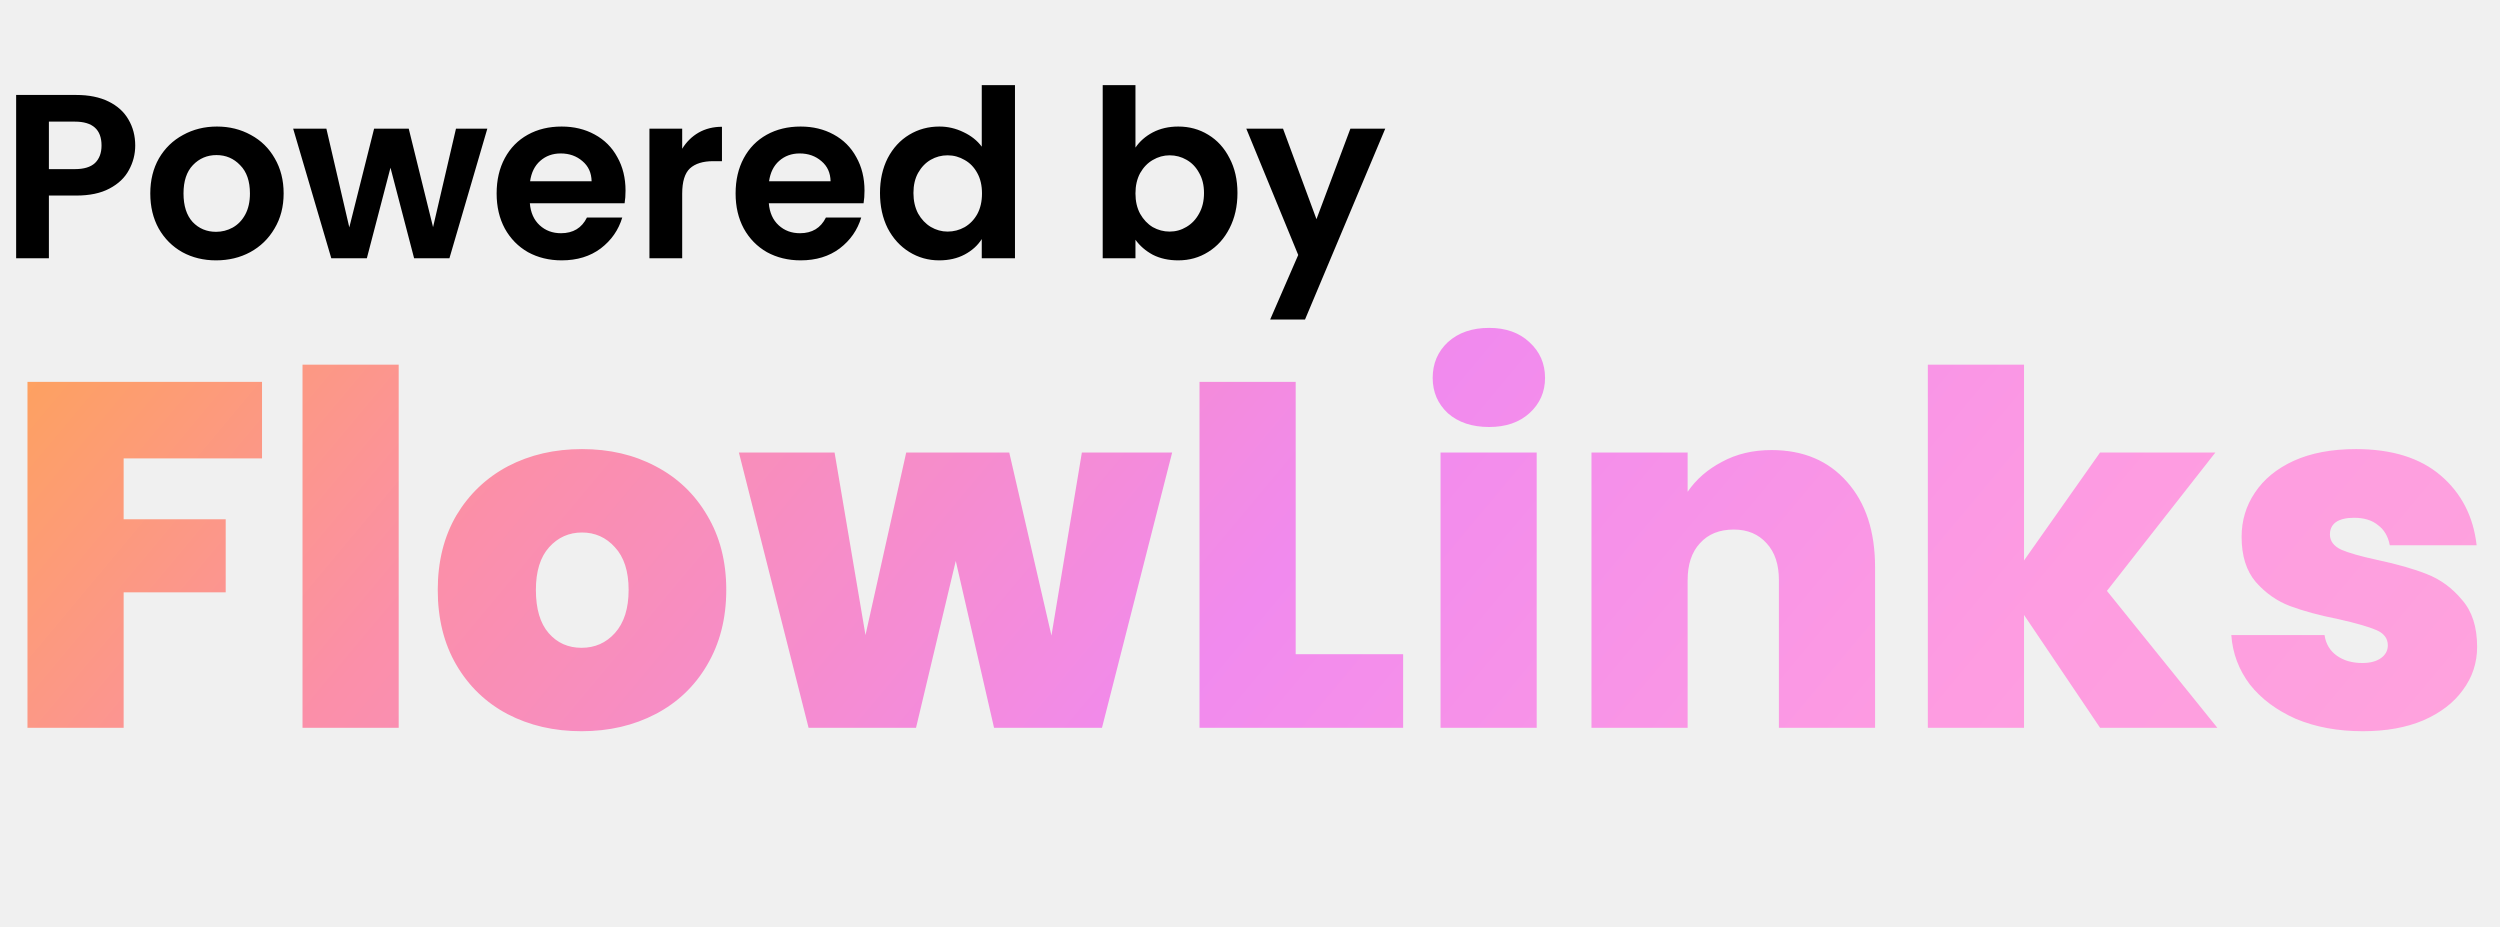
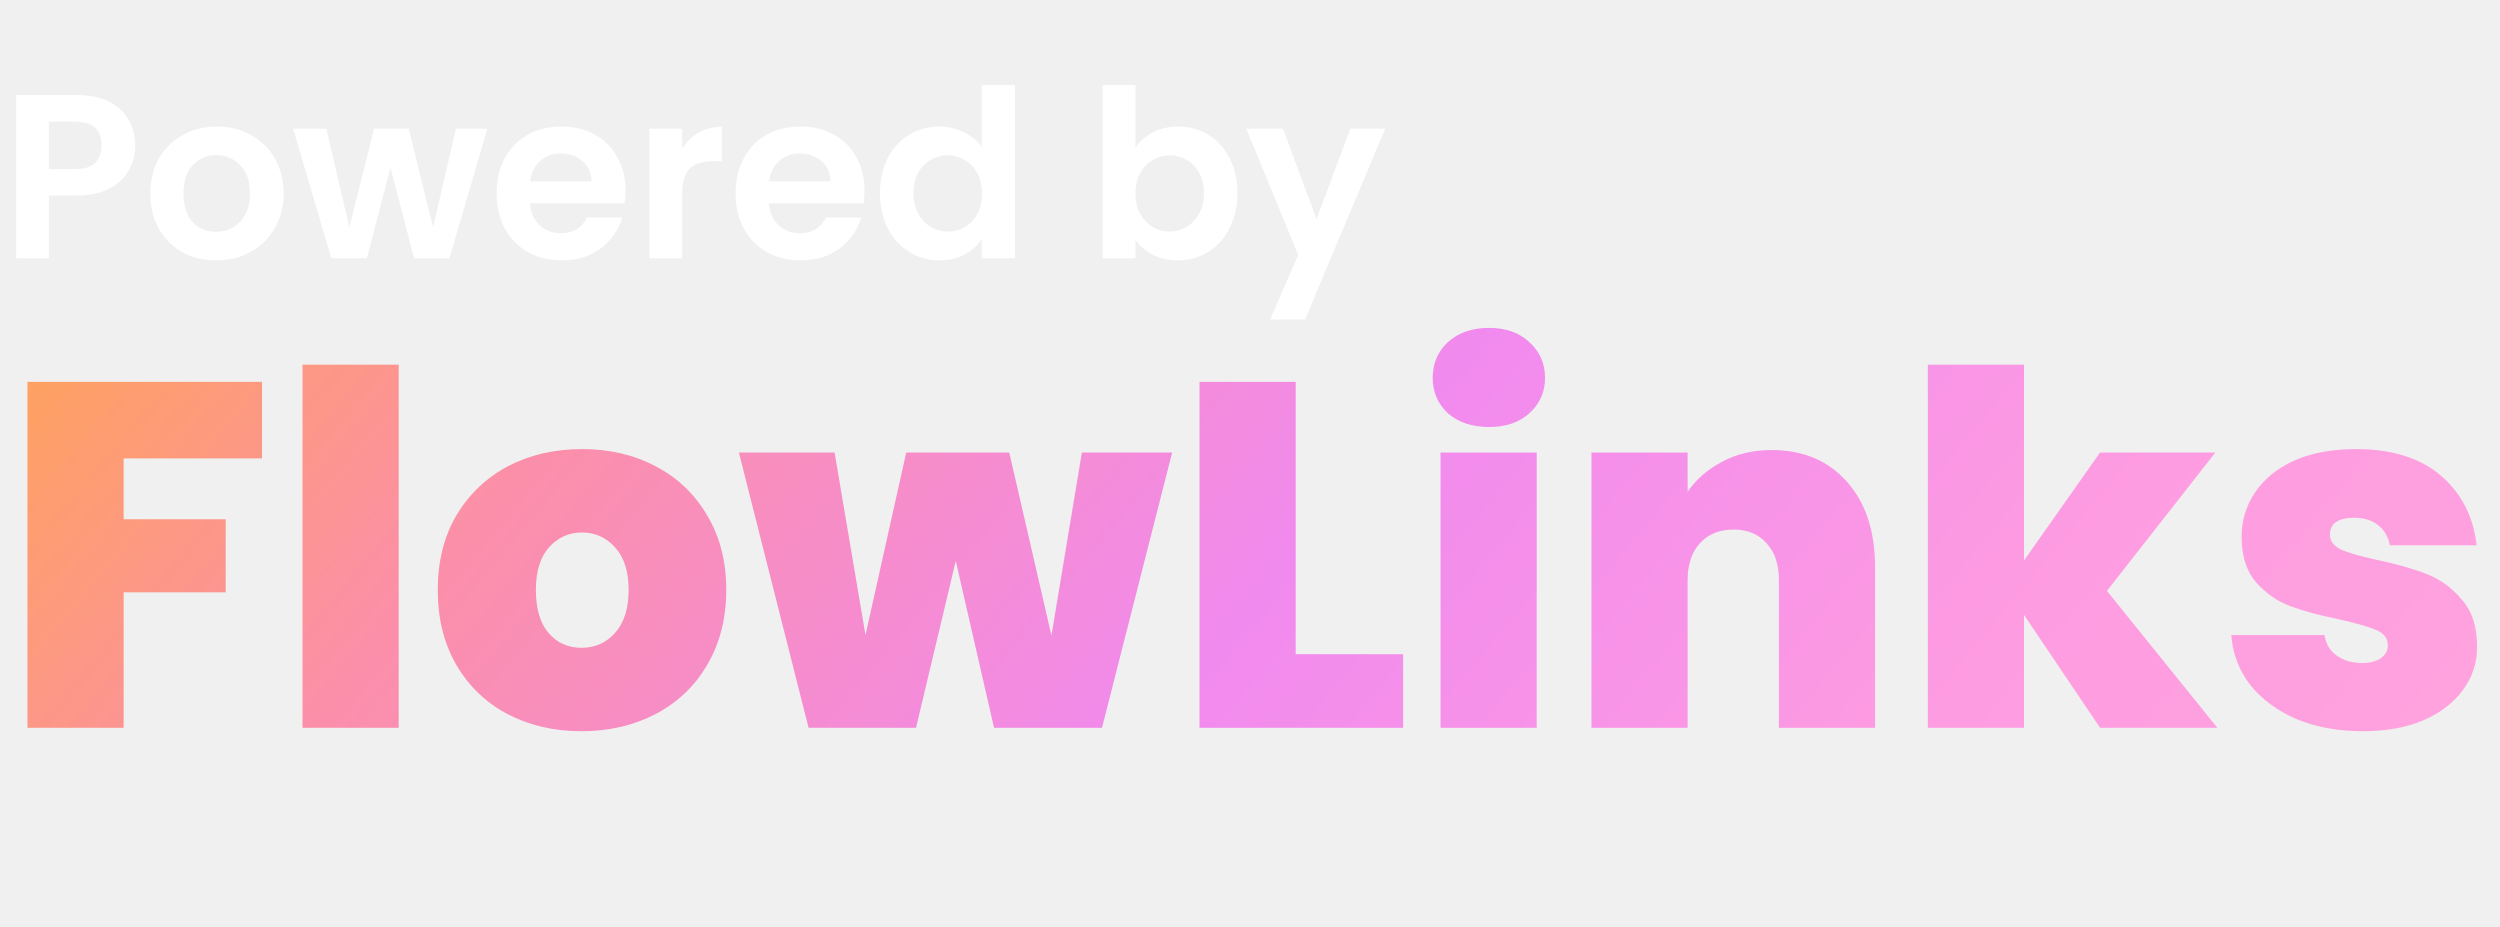
<svg xmlns="http://www.w3.org/2000/svg" width="804" height="298" viewBox="0 0 804 298" fill="none">
  <path d="M84.264 122.807V147.424H39.765V166.991H72.587V190.503H39.765V234.055H8.837V122.807H84.264ZM128.218 117.284V234.055H97.29V117.284H128.218ZM187.016 235.159C178.179 235.159 170.237 233.318 163.189 229.636C156.246 225.954 150.775 220.694 146.778 213.857C142.78 207.019 140.781 198.971 140.781 189.714C140.781 180.561 142.78 172.566 146.778 165.728C150.88 158.89 156.403 153.63 163.346 149.949C170.395 146.267 178.337 144.426 187.174 144.426C196.011 144.426 203.9 146.267 210.844 149.949C217.892 153.63 223.415 158.89 227.412 165.728C231.515 172.566 233.566 180.561 233.566 189.714C233.566 198.866 231.515 206.913 227.412 213.857C223.415 220.694 217.892 225.954 210.844 229.636C203.795 233.318 195.853 235.159 187.016 235.159ZM187.016 208.334C191.329 208.334 194.906 206.756 197.746 203.6C200.692 200.339 202.165 195.71 202.165 189.714C202.165 183.717 200.692 179.141 197.746 175.985C194.906 172.829 191.382 171.251 187.174 171.251C182.966 171.251 179.442 172.829 176.601 175.985C173.761 179.141 172.341 183.717 172.341 189.714C172.341 195.815 173.708 200.444 176.444 203.6C179.179 206.756 182.703 208.334 187.016 208.334ZM376.964 145.53L354.399 234.055H319.683L307.375 180.403L294.593 234.055H260.036L237.628 145.53H268.399L278.34 204.231L291.437 145.53H324.575L338.146 204.389L347.929 145.53H376.964ZM416.692 210.385H451.249V234.055H385.763V122.807H416.692V210.385ZM478.897 137.325C473.427 137.325 469.009 135.852 465.642 132.906C462.381 129.856 460.751 126.068 460.751 121.545C460.751 116.916 462.381 113.076 465.642 110.026C469.009 106.975 473.427 105.45 478.897 105.45C484.262 105.45 488.576 106.975 491.837 110.026C495.203 113.076 496.886 116.916 496.886 121.545C496.886 126.068 495.203 129.856 491.837 132.906C488.576 135.852 484.262 137.325 478.897 137.325ZM494.204 145.53V234.055H463.275V145.53H494.204ZM569.728 144.741C579.933 144.741 588.033 148.16 594.029 154.998C600.026 161.731 603.024 170.883 603.024 182.455V234.055H572.095V186.558C572.095 181.508 570.78 177.563 568.15 174.723C565.52 171.777 561.996 170.304 557.578 170.304C552.949 170.304 549.32 171.777 546.69 174.723C544.06 177.563 542.745 181.508 542.745 186.558V234.055H511.817V145.53H542.745V158.154C545.48 154.156 549.162 150.948 553.791 148.528C558.42 146.004 563.732 144.741 569.728 144.741ZM675.381 234.055L650.923 197.761V234.055H619.994V117.284H650.923V180.246L675.381 145.53H712.464L677.59 190.029L713.095 234.055H675.381ZM759.876 235.159C751.881 235.159 744.727 233.844 738.415 231.214C732.209 228.479 727.264 224.797 723.582 220.168C720.006 215.435 718.007 210.122 717.586 204.231H747.568C747.988 207.071 749.303 209.28 751.512 210.858C753.722 212.436 756.457 213.225 759.718 213.225C762.243 213.225 764.241 212.699 765.714 211.647C767.187 210.595 767.923 209.228 767.923 207.545C767.923 205.336 766.714 203.705 764.294 202.653C761.875 201.601 757.877 200.444 752.301 199.181C745.99 197.919 740.73 196.499 736.522 194.921C732.314 193.343 728.632 190.766 725.476 187.189C722.425 183.612 720.9 178.773 720.9 172.671C720.9 167.411 722.32 162.678 725.16 158.47C728.001 154.156 732.156 150.738 737.626 148.213C743.202 145.688 749.882 144.426 757.667 144.426C769.238 144.426 778.338 147.266 784.966 152.947C791.593 158.627 795.433 166.097 796.485 175.354H768.555C768.029 172.514 766.766 170.357 764.767 168.884C762.874 167.306 760.297 166.517 757.035 166.517C754.511 166.517 752.564 166.991 751.197 167.937C749.934 168.884 749.303 170.199 749.303 171.882C749.303 173.986 750.513 175.617 752.933 176.774C755.352 177.826 759.245 178.931 764.61 180.088C771.027 181.455 776.339 182.981 780.547 184.664C784.86 186.347 788.595 189.082 791.751 192.87C795.012 196.551 796.643 201.601 796.643 208.018C796.643 213.173 795.117 217.802 792.066 221.904C789.121 226.007 784.86 229.268 779.285 231.688C773.815 234.002 767.345 235.159 759.876 235.159Z" fill="url(#paint0_linear_1758_124)" />
-   <path d="M43.487 46.791C43.487 49.599 42.81 52.233 41.456 54.69C40.151 57.148 38.07 59.129 35.211 60.634C32.402 62.139 28.841 62.891 24.527 62.891H15.725V83.055H5.191V30.539H24.527C28.59 30.539 32.051 31.242 34.91 32.646C37.769 34.05 39.901 35.981 41.305 38.439C42.76 40.897 43.487 43.681 43.487 46.791ZM24.076 54.389C26.985 54.389 29.142 53.737 30.546 52.433C31.951 51.079 32.653 49.198 32.653 46.791C32.653 41.674 29.794 39.116 24.076 39.116H15.725V54.389H24.076ZM69.474 83.732C65.461 83.732 61.85 82.854 58.639 81.099C55.429 79.293 52.896 76.76 51.041 73.5C49.235 70.239 48.332 66.478 48.332 62.214C48.332 57.951 49.26 54.189 51.116 50.929C53.022 47.668 55.605 45.16 58.865 43.405C62.126 41.599 65.762 40.696 69.775 40.696C73.787 40.696 77.424 41.599 80.684 43.405C83.944 45.16 86.502 47.668 88.358 50.929C90.264 54.189 91.217 57.951 91.217 62.214C91.217 66.478 90.239 70.239 88.283 73.5C86.377 76.76 83.769 79.293 80.458 81.099C77.198 82.854 73.536 83.732 69.474 83.732ZM69.474 74.553C71.38 74.553 73.16 74.102 74.815 73.199C76.521 72.246 77.875 70.841 78.878 68.985C79.881 67.13 80.383 64.872 80.383 62.214C80.383 58.252 79.33 55.217 77.223 53.11C75.166 50.954 72.633 49.875 69.624 49.875C66.615 49.875 64.082 50.954 62.025 53.11C60.019 55.217 59.016 58.252 59.016 62.214C59.016 66.177 59.994 69.236 61.95 71.393C63.956 73.5 66.464 74.553 69.474 74.553ZM156.725 41.373L144.537 83.055H133.176L125.577 53.938L117.978 83.055H106.542L94.279 41.373H104.962L112.336 73.123L120.311 41.373H131.446L139.27 73.048L146.644 41.373H156.725ZM201.172 61.311C201.172 62.816 201.071 64.17 200.871 65.374H170.4C170.65 68.383 171.704 70.741 173.56 72.446C175.415 74.152 177.698 75.004 180.406 75.004C184.319 75.004 187.102 73.324 188.757 69.963H200.118C198.914 73.976 196.607 77.287 193.196 79.895C189.786 82.453 185.598 83.732 180.632 83.732C176.619 83.732 173.008 82.854 169.798 81.099C166.638 79.293 164.155 76.76 162.349 73.5C160.594 70.239 159.716 66.478 159.716 62.214C159.716 57.901 160.594 54.114 162.349 50.853C164.105 47.593 166.563 45.085 169.723 43.33C172.883 41.574 176.519 40.696 180.632 40.696C184.594 40.696 188.131 41.549 191.24 43.254C194.4 44.96 196.833 47.392 198.538 50.552C200.294 53.662 201.172 57.248 201.172 61.311ZM190.262 58.302C190.212 55.593 189.234 53.436 187.328 51.831C185.422 50.176 183.09 49.349 180.331 49.349C177.723 49.349 175.516 50.151 173.71 51.756C171.955 53.311 170.876 55.493 170.475 58.302H190.262ZM219.393 47.844C220.747 45.637 222.503 43.906 224.66 42.653C226.867 41.399 229.374 40.772 232.183 40.772V51.831H229.399C226.089 51.831 223.581 52.609 221.876 54.164C220.221 55.719 219.393 58.427 219.393 62.289V83.055H208.86V41.373H219.393V47.844ZM278.025 61.311C278.025 62.816 277.925 64.17 277.724 65.374H247.253C247.504 68.383 248.557 70.741 250.413 72.446C252.269 74.152 254.551 75.004 257.259 75.004C261.172 75.004 263.956 73.324 265.611 69.963H276.972C275.768 73.976 273.46 77.287 270.05 79.895C266.639 82.453 262.451 83.732 257.485 83.732C253.473 83.732 249.861 82.854 246.651 81.099C243.491 79.293 241.008 76.76 239.203 73.5C237.447 70.239 236.569 66.478 236.569 62.214C236.569 57.901 237.447 54.114 239.203 50.853C240.958 47.593 243.416 45.085 246.576 43.33C249.736 41.574 253.372 40.696 257.485 40.696C261.448 40.696 264.984 41.549 268.094 43.254C271.254 44.96 273.686 47.392 275.392 50.552C277.147 53.662 278.025 57.248 278.025 61.311ZM267.115 58.302C267.065 55.593 266.087 53.436 264.181 51.831C262.275 50.176 259.943 49.349 257.184 49.349C254.576 49.349 252.369 50.151 250.563 51.756C248.808 53.311 247.729 55.493 247.328 58.302H267.115ZM283.005 62.064C283.005 57.85 283.832 54.114 285.487 50.853C287.193 47.593 289.5 45.085 292.409 43.33C295.318 41.574 298.554 40.696 302.115 40.696C304.823 40.696 307.406 41.298 309.864 42.502C312.322 43.656 314.278 45.211 315.733 47.167V27.379H326.416V83.055H315.733V76.885C314.429 78.942 312.598 80.597 310.24 81.851C307.883 83.105 305.149 83.732 302.039 83.732C298.528 83.732 295.318 82.829 292.409 81.023C289.5 79.218 287.193 76.685 285.487 73.424C283.832 70.114 283.005 66.327 283.005 62.064ZM315.808 62.214C315.808 59.656 315.306 57.474 314.303 55.669C313.3 53.813 311.946 52.408 310.24 51.455C308.535 50.452 306.704 49.95 304.748 49.95C302.792 49.95 300.986 50.427 299.331 51.38C297.676 52.333 296.321 53.737 295.268 55.593C294.265 57.399 293.763 59.556 293.763 62.064C293.763 64.572 294.265 66.778 295.268 68.684C296.321 70.54 297.676 71.97 299.331 72.973C301.036 73.976 302.842 74.478 304.748 74.478C306.704 74.478 308.535 74.001 310.24 73.048C311.946 72.045 313.3 70.641 314.303 68.835C315.306 66.979 315.808 64.772 315.808 62.214ZM365.164 47.468C366.519 45.461 368.374 43.831 370.732 42.577C373.139 41.323 375.873 40.696 378.933 40.696C382.494 40.696 385.704 41.574 388.563 43.33C391.472 45.085 393.754 47.593 395.41 50.853C397.115 54.063 397.968 57.8 397.968 62.064C397.968 66.327 397.115 70.114 395.41 73.424C393.754 76.685 391.472 79.218 388.563 81.023C385.704 82.829 382.494 83.732 378.933 83.732C375.823 83.732 373.089 83.13 370.732 81.926C368.425 80.672 366.569 79.067 365.164 77.111V83.055H354.631V27.379H365.164V47.468ZM387.209 62.064C387.209 59.556 386.682 57.399 385.629 55.593C384.626 53.737 383.271 52.333 381.566 51.38C379.911 50.427 378.105 49.95 376.149 49.95C374.243 49.95 372.437 50.452 370.732 51.455C369.077 52.408 367.722 53.813 366.669 55.669C365.666 57.524 365.164 59.706 365.164 62.214C365.164 64.722 365.666 66.904 366.669 68.76C367.722 70.615 369.077 72.045 370.732 73.048C372.437 74.001 374.243 74.478 376.149 74.478C378.105 74.478 379.911 73.976 381.566 72.973C383.271 71.97 384.626 70.54 385.629 68.684C386.682 66.829 387.209 64.622 387.209 62.064ZM445.497 41.373L419.691 102.767H408.481L417.509 82.001L400.807 41.373H412.619L423.378 70.49L434.287 41.373H445.497Z" fill="black" />
+   <path d="M43.487 46.791C43.487 49.599 42.81 52.233 41.456 54.69C40.151 57.148 38.07 59.129 35.211 60.634C32.402 62.139 28.841 62.891 24.527 62.891H15.725V83.055H5.191V30.539H24.527C28.59 30.539 32.051 31.242 34.91 32.646C37.769 34.05 39.901 35.981 41.305 38.439C42.76 40.897 43.487 43.681 43.487 46.791ZM24.076 54.389C26.985 54.389 29.142 53.737 30.546 52.433C31.951 51.079 32.653 49.198 32.653 46.791C32.653 41.674 29.794 39.116 24.076 39.116H15.725V54.389H24.076ZM69.474 83.732C65.461 83.732 61.85 82.854 58.639 81.099C55.429 79.293 52.896 76.76 51.041 73.5C49.235 70.239 48.332 66.478 48.332 62.214C48.332 57.951 49.26 54.189 51.116 50.929C53.022 47.668 55.605 45.16 58.865 43.405C62.126 41.599 65.762 40.696 69.775 40.696C73.787 40.696 77.424 41.599 80.684 43.405C83.944 45.16 86.502 47.668 88.358 50.929C90.264 54.189 91.217 57.951 91.217 62.214C91.217 66.478 90.239 70.239 88.283 73.5C86.377 76.76 83.769 79.293 80.458 81.099C77.198 82.854 73.536 83.732 69.474 83.732ZM69.474 74.553C71.38 74.553 73.16 74.102 74.815 73.199C76.521 72.246 77.875 70.841 78.878 68.985C79.881 67.13 80.383 64.872 80.383 62.214C80.383 58.252 79.33 55.217 77.223 53.11C75.166 50.954 72.633 49.875 69.624 49.875C66.615 49.875 64.082 50.954 62.025 53.11C60.019 55.217 59.016 58.252 59.016 62.214C59.016 66.177 59.994 69.236 61.95 71.393C63.956 73.5 66.464 74.553 69.474 74.553ZM156.725 41.373L144.537 83.055H133.176L125.577 53.938L117.978 83.055H106.542L94.279 41.373H104.962L112.336 73.123L120.311 41.373H131.446L139.27 73.048L146.644 41.373H156.725ZM201.172 61.311C201.172 62.816 201.071 64.17 200.871 65.374H170.4C170.65 68.383 171.704 70.741 173.56 72.446C175.415 74.152 177.698 75.004 180.406 75.004C184.319 75.004 187.102 73.324 188.757 69.963H200.118C198.914 73.976 196.607 77.287 193.196 79.895C189.786 82.453 185.598 83.732 180.632 83.732C176.619 83.732 173.008 82.854 169.798 81.099C166.638 79.293 164.155 76.76 162.349 73.5C160.594 70.239 159.716 66.478 159.716 62.214C159.716 57.901 160.594 54.114 162.349 50.853C164.105 47.593 166.563 45.085 169.723 43.33C172.883 41.574 176.519 40.696 180.632 40.696C184.594 40.696 188.131 41.549 191.24 43.254C194.4 44.96 196.833 47.392 198.538 50.552C200.294 53.662 201.172 57.248 201.172 61.311ZM190.262 58.302C190.212 55.593 189.234 53.436 187.328 51.831C185.422 50.176 183.09 49.349 180.331 49.349C177.723 49.349 175.516 50.151 173.71 51.756C171.955 53.311 170.876 55.493 170.475 58.302H190.262ZM219.393 47.844C220.747 45.637 222.503 43.906 224.66 42.653C226.867 41.399 229.374 40.772 232.183 40.772V51.831H229.399C226.089 51.831 223.581 52.609 221.876 54.164C220.221 55.719 219.393 58.427 219.393 62.289V83.055H208.86V41.373H219.393V47.844ZM278.025 61.311C278.025 62.816 277.925 64.17 277.724 65.374H247.253C247.504 68.383 248.557 70.741 250.413 72.446C252.269 74.152 254.551 75.004 257.259 75.004C261.172 75.004 263.956 73.324 265.611 69.963H276.972C275.768 73.976 273.46 77.287 270.05 79.895C266.639 82.453 262.451 83.732 257.485 83.732C253.473 83.732 249.861 82.854 246.651 81.099C243.491 79.293 241.008 76.76 239.203 73.5C237.447 70.239 236.569 66.478 236.569 62.214C236.569 57.901 237.447 54.114 239.203 50.853C240.958 47.593 243.416 45.085 246.576 43.33C249.736 41.574 253.372 40.696 257.485 40.696C261.448 40.696 264.984 41.549 268.094 43.254C271.254 44.96 273.686 47.392 275.392 50.552C277.147 53.662 278.025 57.248 278.025 61.311ZM267.115 58.302C267.065 55.593 266.087 53.436 264.181 51.831C262.275 50.176 259.943 49.349 257.184 49.349C254.576 49.349 252.369 50.151 250.563 51.756C248.808 53.311 247.729 55.493 247.328 58.302H267.115ZM283.005 62.064C283.005 57.85 283.832 54.114 285.487 50.853C287.193 47.593 289.5 45.085 292.409 43.33C295.318 41.574 298.554 40.696 302.115 40.696C304.823 40.696 307.406 41.298 309.864 42.502C312.322 43.656 314.278 45.211 315.733 47.167V27.379H326.416V83.055H315.733V76.885C314.429 78.942 312.598 80.597 310.24 81.851C307.883 83.105 305.149 83.732 302.039 83.732C298.528 83.732 295.318 82.829 292.409 81.023C289.5 79.218 287.193 76.685 285.487 73.424C283.832 70.114 283.005 66.327 283.005 62.064ZM315.808 62.214C315.808 59.656 315.306 57.474 314.303 55.669C313.3 53.813 311.946 52.408 310.24 51.455C308.535 50.452 306.704 49.95 304.748 49.95C302.792 49.95 300.986 50.427 299.331 51.38C297.676 52.333 296.321 53.737 295.268 55.593C294.265 57.399 293.763 59.556 293.763 62.064C293.763 64.572 294.265 66.778 295.268 68.684C296.321 70.54 297.676 71.97 299.331 72.973C301.036 73.976 302.842 74.478 304.748 74.478C306.704 74.478 308.535 74.001 310.24 73.048C311.946 72.045 313.3 70.641 314.303 68.835C315.306 66.979 315.808 64.772 315.808 62.214ZM365.164 47.468C366.519 45.461 368.374 43.831 370.732 42.577C373.139 41.323 375.873 40.696 378.933 40.696C382.494 40.696 385.704 41.574 388.563 43.33C391.472 45.085 393.754 47.593 395.41 50.853C397.115 54.063 397.968 57.8 397.968 62.064C397.968 66.327 397.115 70.114 395.41 73.424C393.754 76.685 391.472 79.218 388.563 81.023C385.704 82.829 382.494 83.732 378.933 83.732C375.823 83.732 373.089 83.13 370.732 81.926C368.425 80.672 366.569 79.067 365.164 77.111V83.055H354.631V27.379H365.164V47.468ZM387.209 62.064C387.209 59.556 386.682 57.399 385.629 55.593C384.626 53.737 383.271 52.333 381.566 51.38C379.911 50.427 378.105 49.95 376.149 49.95C374.243 49.95 372.437 50.452 370.732 51.455C369.077 52.408 367.722 53.813 366.669 55.669C365.666 57.524 365.164 59.706 365.164 62.214C365.164 64.722 365.666 66.904 366.669 68.76C367.722 70.615 369.077 72.045 370.732 73.048C372.437 74.001 374.243 74.478 376.149 74.478C378.105 74.478 379.911 73.976 381.566 72.973C383.271 71.97 384.626 70.54 385.629 68.684C386.682 66.829 387.209 64.622 387.209 62.064ZM445.497 41.373L419.691 102.767H408.481L417.509 82.001L400.807 41.373H412.619L423.378 70.49L434.287 41.373H445.497Z" fill="white" />
  <defs>
    <linearGradient id="paint0_linear_1758_124" x1="-82" y1="108" x2="602.212" y2="680.02" gradientUnits="userSpaceOnUse">
      <stop stop-color="#FFAB38" />
      <stop offset="0.245" stop-color="#FB8FA9" />
      <stop offset="0.479" stop-color="#F18AEE" />
      <stop offset="0.697" stop-color="#FE9CE1" />
      <stop offset="0.925" stop-color="#FFA6DB" />
    </linearGradient>
  </defs>
</svg>
